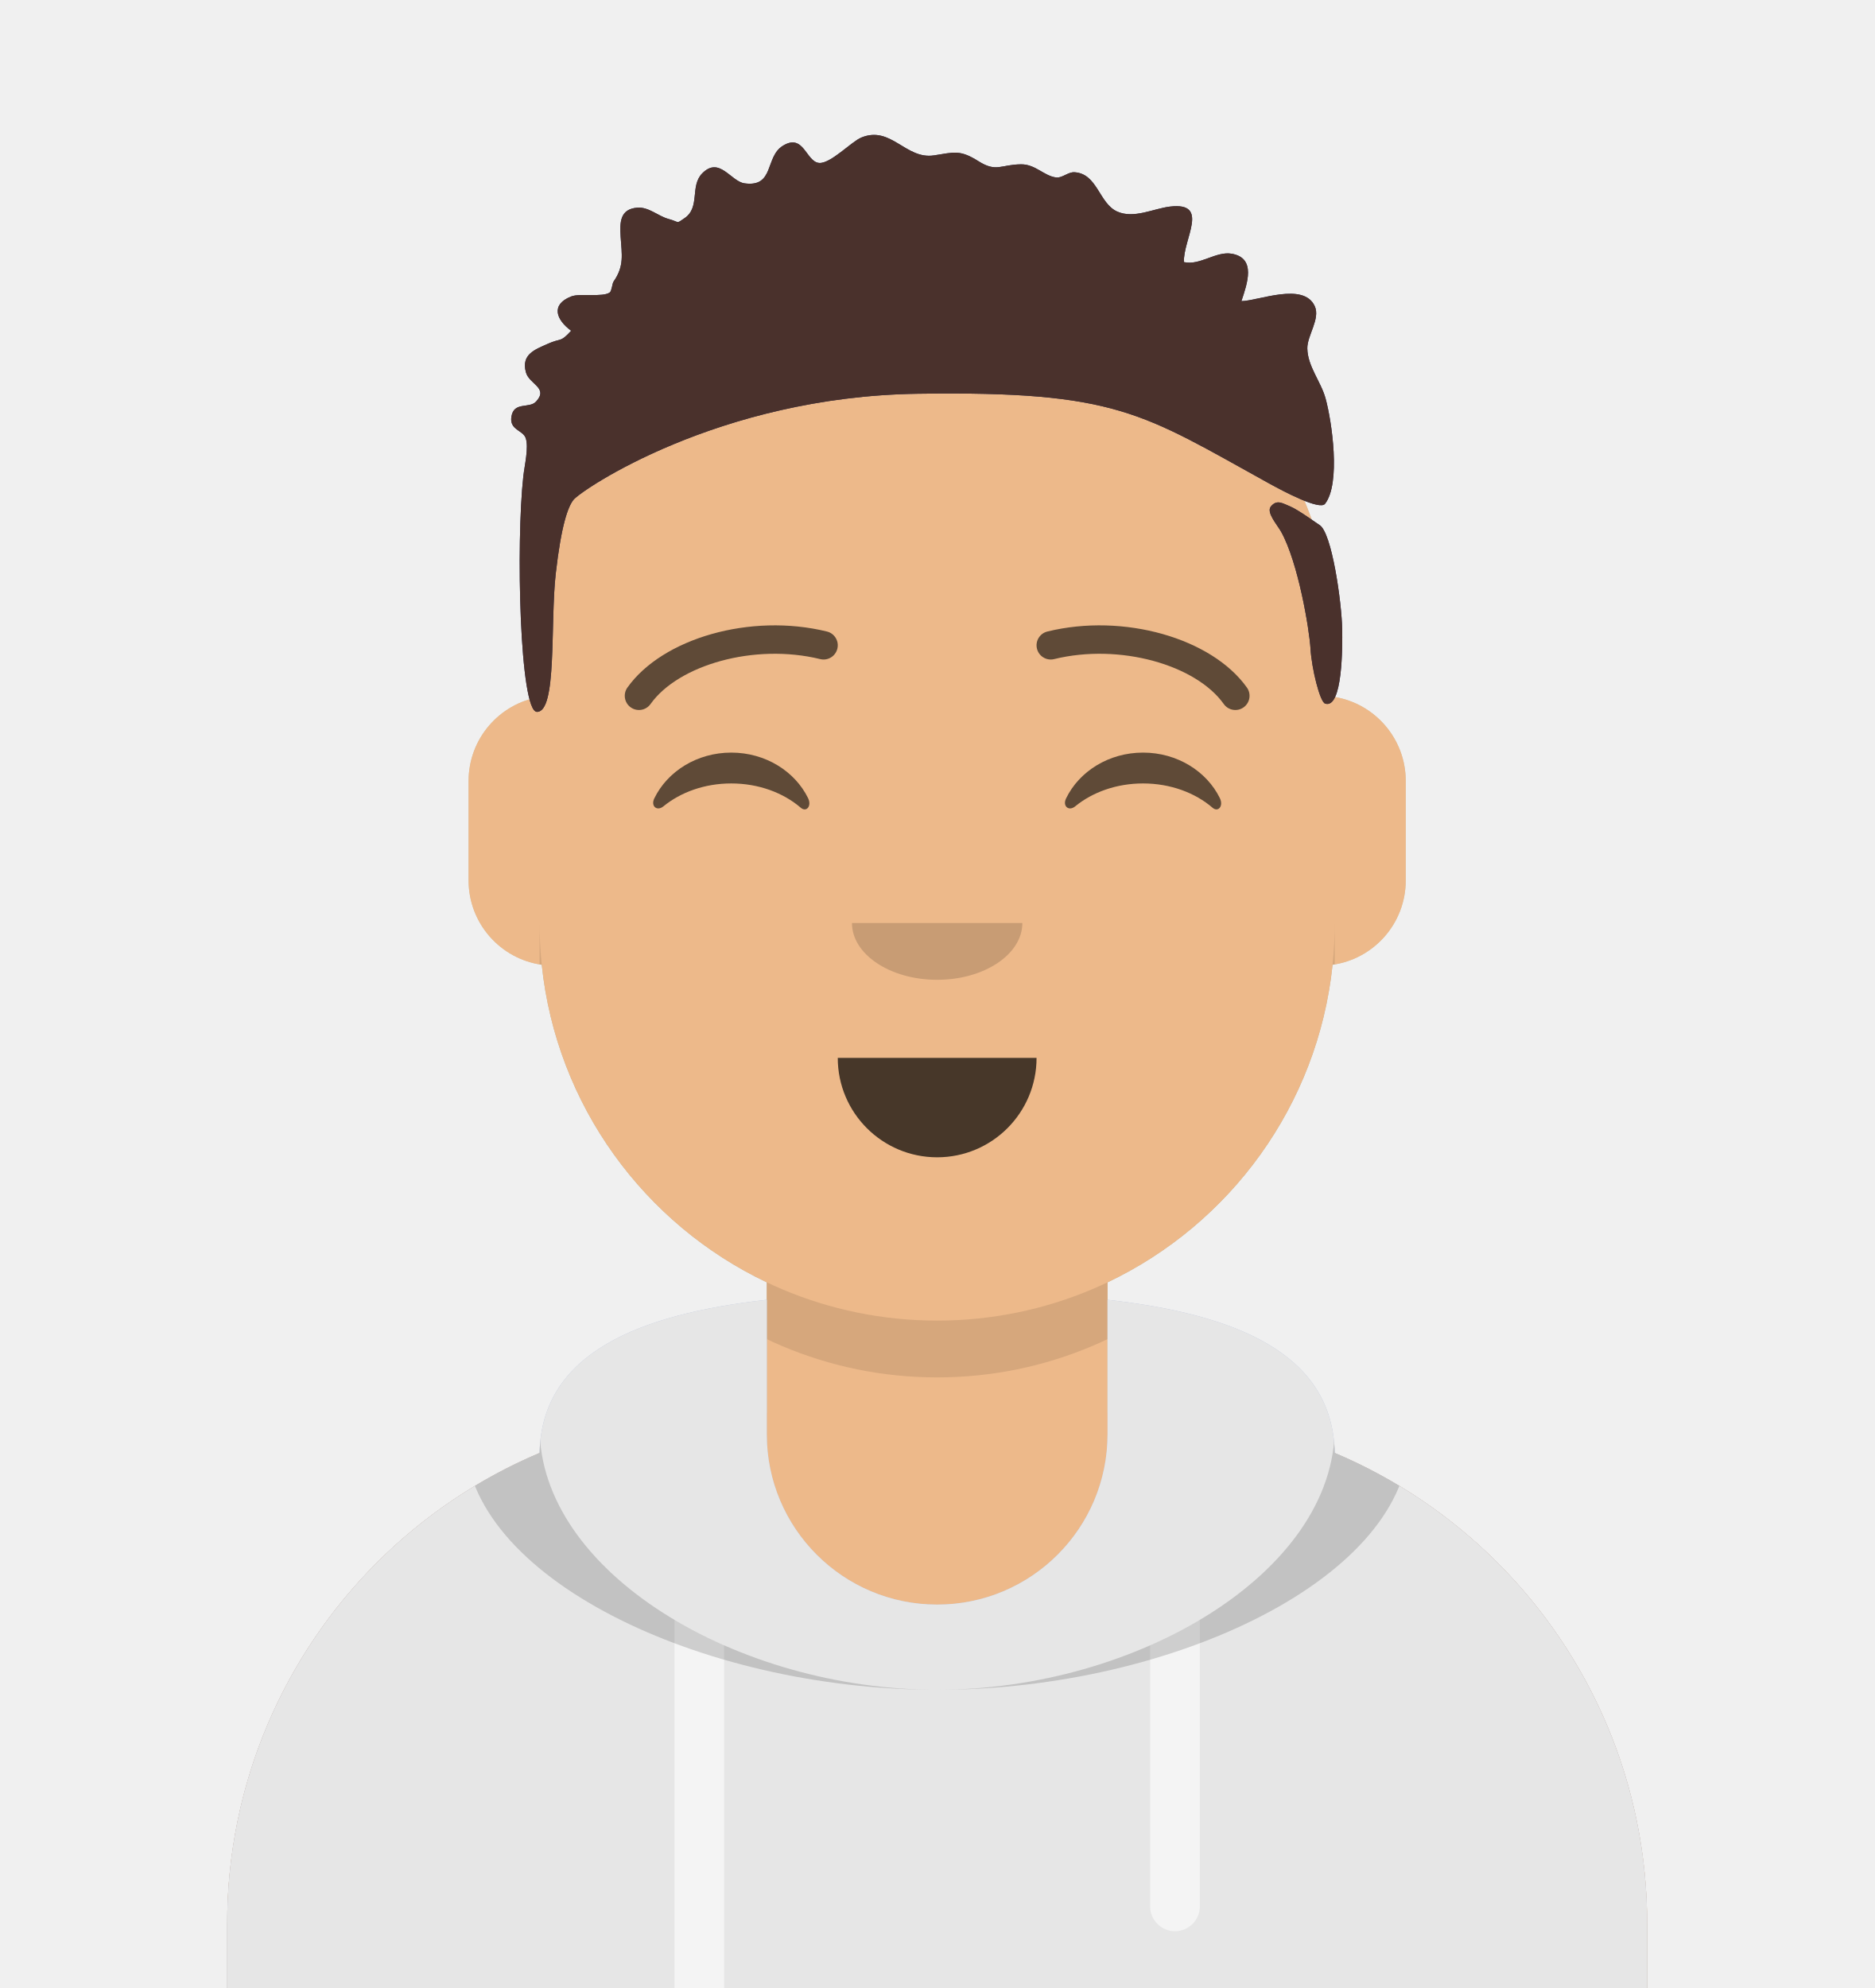
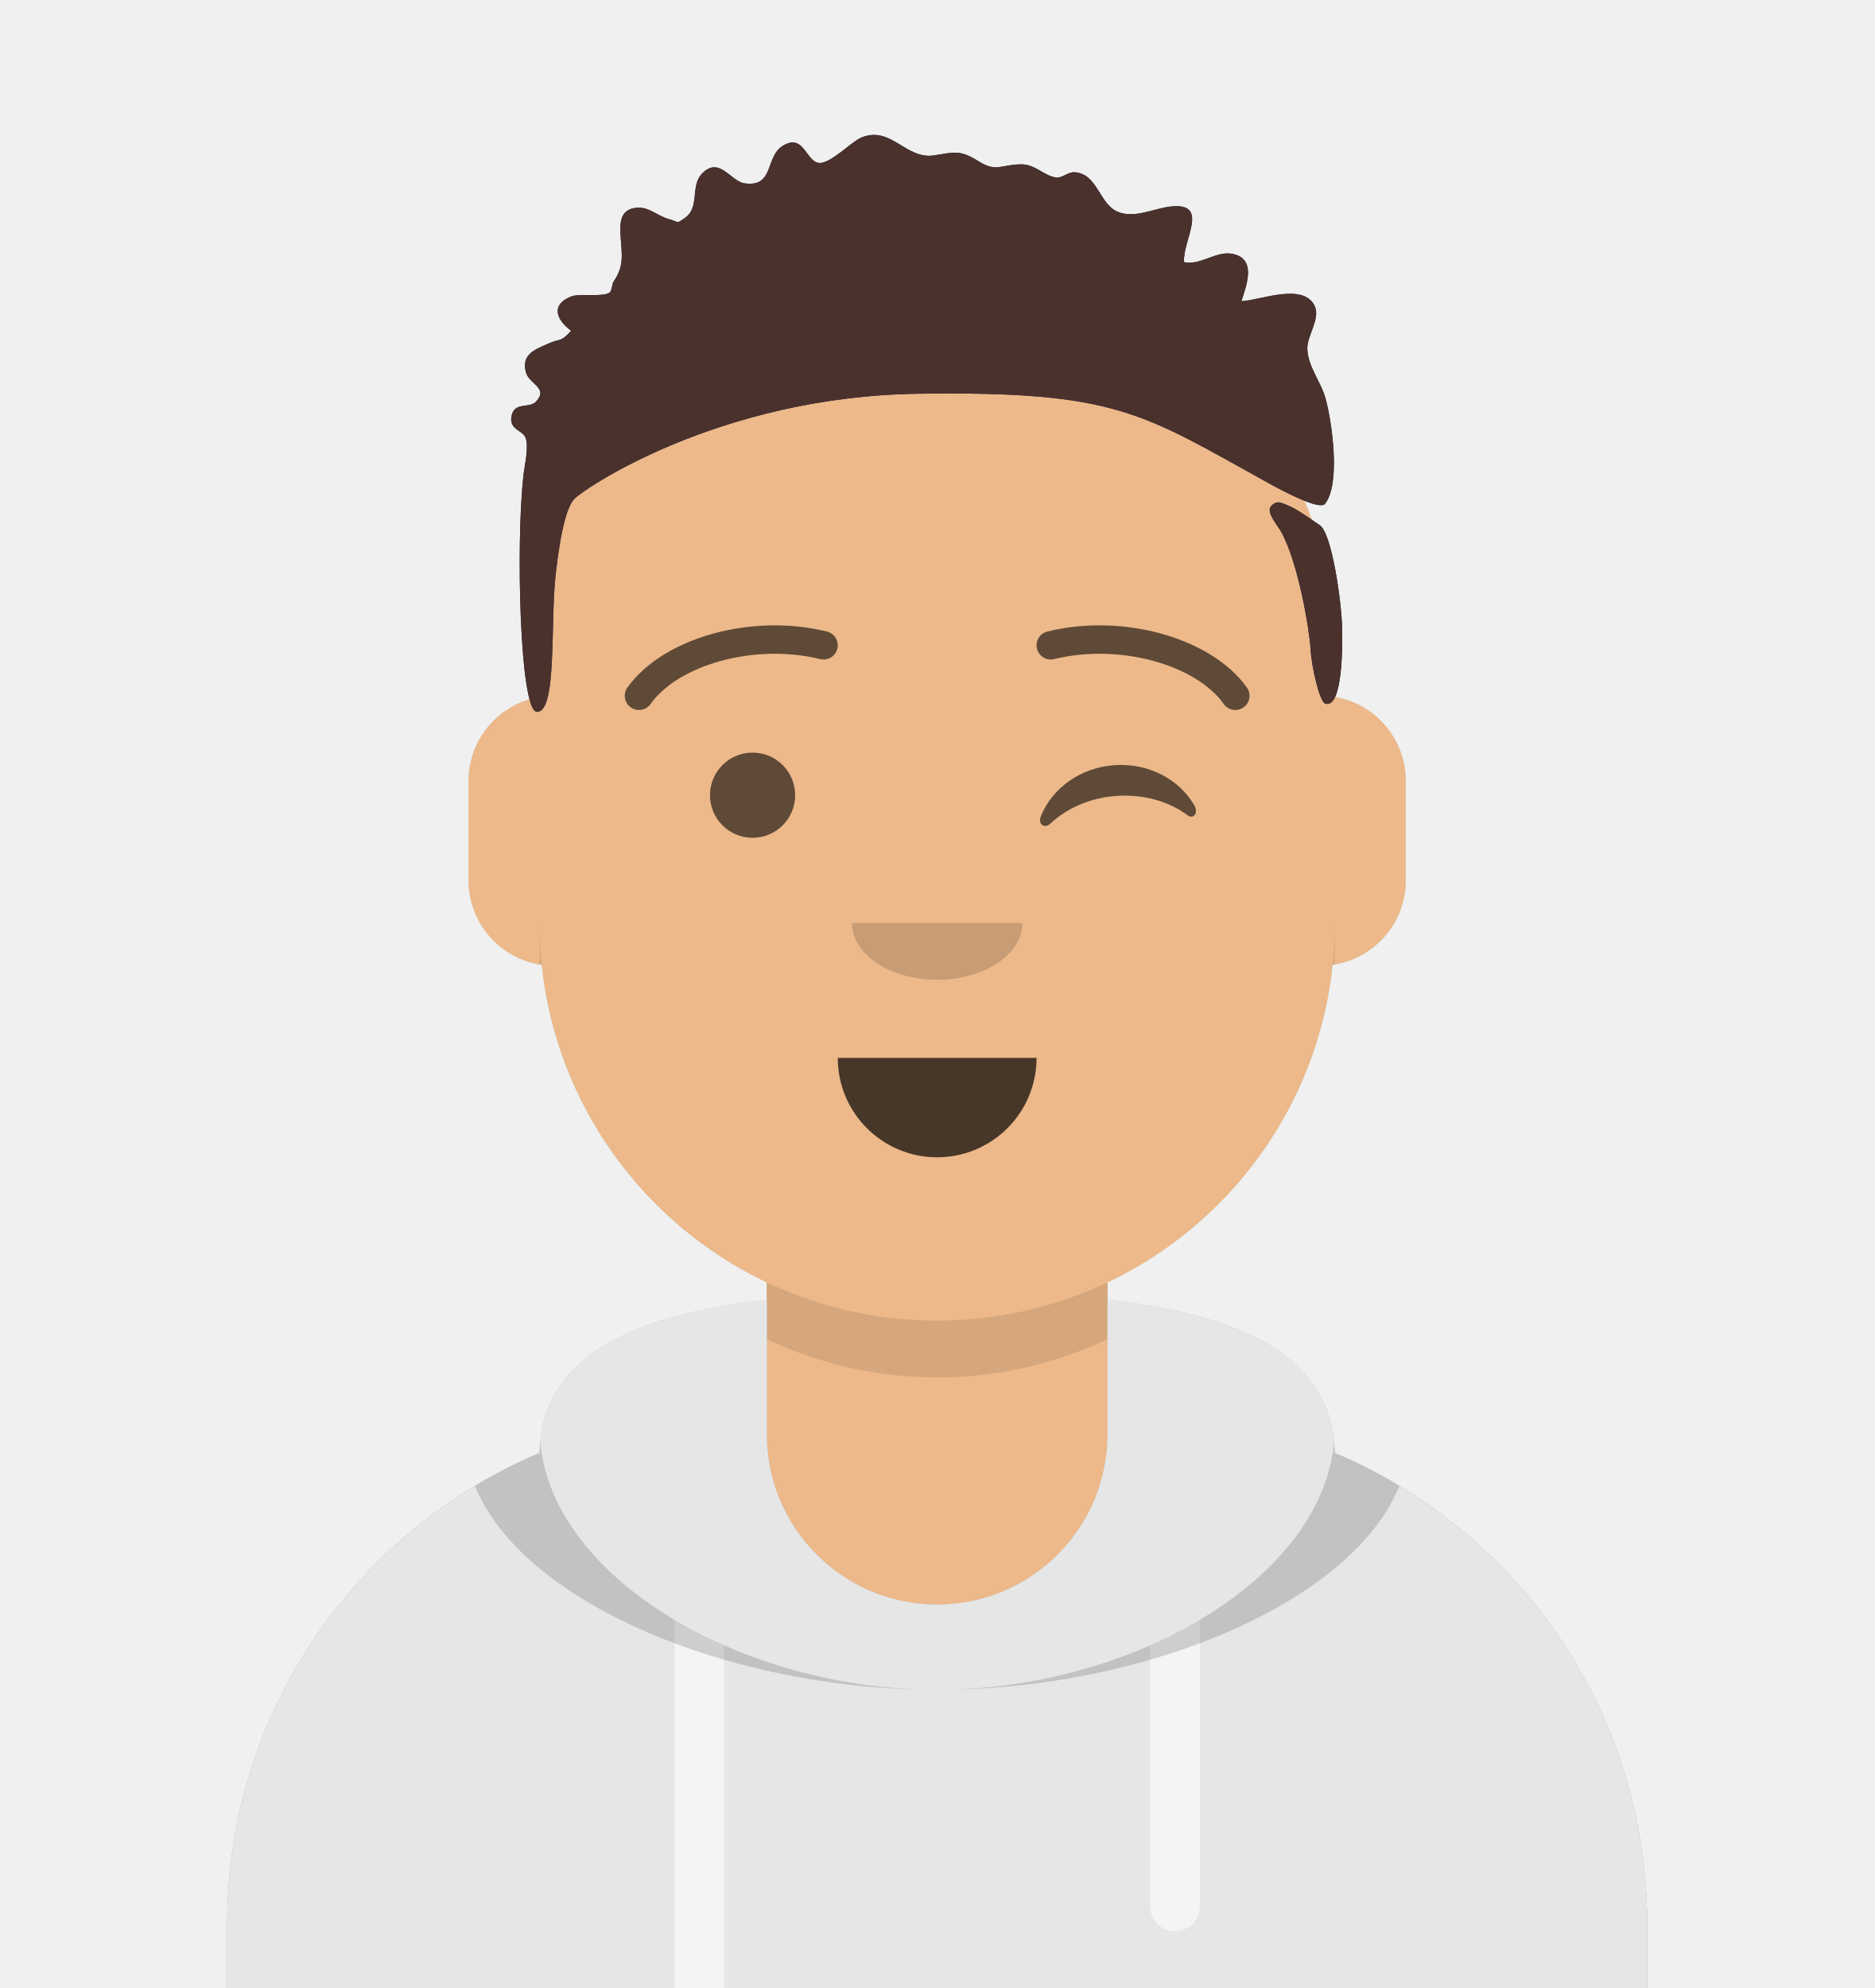
<svg xmlns="http://www.w3.org/2000/svg" xmlns:xlink="http://www.w3.org/1999/xlink" width="264px" height="280px" viewBox="0 0 264 280" version="1.1">
  <defs>
    <circle id="react-path-1" cx="120" cy="120" r="120" />
    <path d="M12,160 C12,226.274 65.726,280 132,280 C198.274,280 252,226.274 252,160 L264,160 L264,-1.42108547e-14 L-3.19744231e-14,-1.42108547e-14 L-3.19744231e-14,160 L12,160 Z" id="react-path-2" />
    <path d="M124,144.611 L124,163 L128,163 L128,163 C167.765,163 200,195.235 200,235 L200,244 L0,244 L0,235 C-4.86974701e-15,195.235 32.235,163 72,163 L72,163 L76,163 L76,144.611 C58.763,136.422 46.372,119.687 44.305,99.881 C38.48,99.058 34,94.052 34,88 L34,74 C34,68.054 38.325,63.118 44,62.166 L44,56 L44,56 C44,25.072 69.072,5.68137151e-15 100,0 L100,0 L100,0 C130.928,-5.68137151e-15 156,25.072 156,56 L156,62.166 C161.675,63.118 166,68.054 166,74 L166,88 C166,94.052 161.52,99.058 155.695,99.881 C153.628,119.687 141.237,136.422 124,144.611 Z" id="react-path-3" />
  </defs>
  <g id="Avataaar" stroke="none" stroke-width="1" fill="none" fill-rule="evenodd">
    <g transform="translate(-825, -1100)" id="Avataaar/Circle">
      <g transform="translate(825, 1100)">
        <g id="Mask" />
        <g id="Avataaar" stroke-width="1" fill-rule="evenodd" mask="url(#react-mask-5)">
          <g id="Body" transform="translate(32, 36)">
            <mask id="react-mask-6" fill="white">
              <use xlink:href="#react-path-3" />
            </mask>
            <use fill="#D0C6AC" xlink:href="#react-path-3" />
            <g id="Skin/👶🏽-03-Brown" mask="url(#react-mask-6)" fill="#EDB98A">
              <g transform="translate(0, 0)" id="Color">
                <rect x="0" y="0" width="264" height="280" />
              </g>
            </g>
            <path d="M156,79 L156,102 C156,132.928 130.928,158 100,158 C69.072,158 44,132.928 44,102 L44,79 L44,94 C44,124.928 69.072,150 100,150 C130.928,150 156,124.928 156,94 L156,79 Z" id="Neck-Shadow" fill-opacity="0.1" fill="#000000" mask="url(#react-mask-6)" />
          </g>
          <g id="Clothing/Hoodie" transform="translate(0, 170)">
            <defs>
-               <path d="M108,13.071 C90.081,15.076 76.28,20.552 76.004,34.645 C50.146,45.568 32,71.165 32,100.999 L32,100.999 L32,110 L232,110 L232,100.999 C232,71.165 213.854,45.568 187.996,34.645 C187.72,20.552 173.919,15.076 156,13.071 L156,32 L156,32 C156,45.255 145.255,56 132,56 L132,56 C118.745,56 108,45.255 108,32 L108,13.071 Z" id="react-path-369" />
+               <path d="M108,13.071 C90.081,15.076 76.28,20.552 76.004,34.645 C50.146,45.568 32,71.165 32,100.999 L32,100.999 L32,110 L232,110 L232,100.999 C232,71.165 213.854,45.568 187.996,34.645 C187.72,20.552 173.919,15.076 156,13.071 L156,32 L156,32 C156,45.255 145.255,56 132,56 L132,56 C118.745,56 108,45.255 108,32 L108,13.071 Z" id="react-path-7" />
            </defs>
-             <mask id="react-mask-370" fill="white">
-               <use xlink:href="#react-path-369" />
+             <mask id="react-mask-8" fill="white">
+               <use xlink:href="#react-path-7" />
            </mask>
-             <use id="Hoodie" fill="#B7C1DB" fill-rule="evenodd" xlink:href="#react-path-369" />
-             <g id="Color/Palette/Gray-01" mask="url(#react-mask-370)" fill-rule="evenodd" fill="#E6E6E6">
+             <use id="Hoodie" fill="#B7C1DB" fill-rule="evenodd" xlink:href="#react-path-7" />
+             <g id="Color/Palette/Gray-01" mask="url(#react-mask-8)" fill-rule="evenodd" fill="#E6E6E6">
              <rect id="🖍Color" x="0" y="0" width="264" height="110" />
            </g>
-             <path d="M102,61.739 L102,110 L95,110 L95,58.15 C97.204,59.46 99.547,60.661 102,61.739 Z M169,58.15 L169,98.5 C169,100.433 167.433,102 165.5,102 C163.567,102 162,100.433 162,98.5 L162,61.739 C164.453,60.661 166.796,59.46 169,58.15 Z" id="Straps" fill="#F4F4F4" fill-rule="evenodd" mask="url(#react-mask-370)" />
-             <path d="M90.96,12.724 C75.909,15.571 65.5,21.243 65.5,32.308 C65.5,52.02 98.538,68 132,68 C165.462,68 198.5,52.02 198.5,32.308 C198.5,21.243 188.091,15.571 173.04,12.724 C182.125,16.074 188,21.706 188,31.077 C188,51.469 160.179,68 132,68 C103.821,68 76,51.469 76,31.077 C76,21.706 81.875,16.074 90.96,12.724 Z" id="Shadow" fill-opacity="0.16" fill="#000000" fill-rule="evenodd" mask="url(#react-mask-370)" />
+             <path d="M102,61.739 L102,110 L95,110 L95,58.15 C97.204,59.46 99.547,60.661 102,61.739 Z M169,58.15 L169,98.5 C169,100.433 167.433,102 165.5,102 C163.567,102 162,100.433 162,98.5 L162,61.739 C164.453,60.661 166.796,59.46 169,58.15 Z" id="Straps" fill="#F4F4F4" fill-rule="evenodd" mask="url(#react-mask-8)" />
+             <path d="M90.96,12.724 C75.909,15.571 65.5,21.243 65.5,32.308 C65.5,52.02 98.538,68 132,68 C165.462,68 198.5,52.02 198.5,32.308 C198.5,21.243 188.091,15.571 173.04,12.724 C182.125,16.074 188,21.706 188,31.077 C188,51.469 160.179,68 132,68 C103.821,68 76,51.469 76,31.077 C76,21.706 81.875,16.074 90.96,12.724 Z" id="Shadow" fill-opacity="0.16" fill="#000000" fill-rule="evenodd" mask="url(#react-mask-8)" />
          </g>
          <g id="Face" transform="translate(76, 82)" fill="#000000">
            <g id="Mouth/Default" transform="translate(2, 52)" fill-opacity="0.7">
              <path d="M40,15 C40,22.732 46.268,29 54,29 L54,29 C61.732,29 68,22.732 68,15" id="Mouth" />
            </g>
            <g id="Nose/Default" transform="translate(28, 40)" fill-opacity="0.16">
              <path d="M16,8 C16,12.418 21.373,16 28,16 L28,16 C34.627,16 40,12.418 40,8" id="Nose" />
            </g>
-             <g id="Eyes/Happy-😁" transform="translate(0, 8)" fill-opacity="0.6">
-               <path d="M16.16,22.447 C18.007,18.649 22.164,16 26.998,16 C31.814,16 35.959,18.63 37.815,22.407 C38.367,23.529 37.582,24.447 36.791,23.767 C34.34,21.66 30.859,20.344 26.998,20.344 C23.257,20.344 19.874,21.579 17.438,23.572 C16.547,24.3 15.62,23.558 16.16,22.447 Z" id="Squint" />
-               <path d="M74.16,22.447 C76.007,18.649 80.164,16 84.998,16 C89.814,16 93.959,18.63 95.815,22.407 C96.367,23.529 95.582,24.447 94.791,23.767 C92.34,21.66 88.859,20.344 84.998,20.344 C81.257,20.344 77.874,21.579 75.438,23.572 C74.547,24.3 73.62,23.558 74.16,22.447 Z" id="Squint" />
+             <g id="Eyes/Wink-😉" transform="translate(0, 8)" fill-opacity="0.6">
+               <circle id="Eye" cx="30" cy="22" r="6" />
+               <path d="M70.412,24.205 C72.259,20.406 76.417,17.758 81.25,17.758 C86.066,17.758 90.211,20.387 92.068,24.165 C92.619,25.287 91.834,26.205 91.043,25.525 C88.592,23.417 85.111,22.101 81.25,22.101 C77.509,22.101 74.126,23.336 71.69,25.329 C70.799,26.058 69.872,25.316 70.412,24.205 Z" id="Winky-Wink" transform="translate(81.25223, 21.75758) rotate(-4) translate(-81.25223, -21.75758) " />
            </g>
            <g id="Eyebrow/Outline/Default" fill-opacity="0.6">
              <g id="I-Browse" transform="translate(12, 6)">
                <path d="M3.63,11.159 C7.545,5.65 18.278,2.561 27.523,4.831 C28.596,5.095 29.679,4.439 29.942,3.366 C30.206,2.293 29.55,1.21 28.477,0.947 C17.74,-1.69 5.312,1.887 0.37,8.841 C-0.27,9.742 -0.059,10.99 0.841,11.63 C1.742,12.27 2.99,12.059 3.63,11.159 Z" id="Eyebrow" fill-rule="nonzero" />
                <path d="M61.63,11.159 C65.545,5.65 76.278,2.561 85.523,4.831 C86.596,5.095 87.679,4.439 87.942,3.366 C88.206,2.293 87.55,1.21 86.477,0.947 C75.74,-1.69 63.312,1.887 58.37,8.841 C57.73,9.742 57.941,10.99 58.841,11.63 C59.742,12.27 60.99,12.059 61.63,11.159 Z" id="Eyebrow" fill-rule="nonzero" transform="translate(73.00015, 6.039198) scale(-1, 1) translate(-73.00015, -6.039198) " />
              </g>
            </g>
          </g>
          <g id="Top" stroke-width="1" fill-rule="evenodd">
            <defs>
-               <rect id="react-path-291" x="0" y="0" width="264" height="280" />
-               <path d="M65.18,77.737 C67.363,76.105 80.407,75.479 82.758,74.089 C83.492,73.655 84.061,73.216 84.5,72.78 C84.939,73.216 85.509,73.655 86.242,74.089 C88.593,75.479 101.637,76.105 103.82,77.737 C106.03,79.391 107.644,83.185 107.467,86.151 C107.255,89.71 103.361,98.203 93.672,99.181 C91.558,96.828 88.237,95.31 84.5,95.31 C80.763,95.31 77.442,96.828 75.328,99.181 C65.639,98.203 61.745,89.71 61.533,86.151 C61.357,83.185 62.97,79.391 65.18,77.737 M103.142,94.906 C103.143,94.906 103.145,94.905 103.146,94.905 C103.144,94.905 103.143,94.906 103.142,94.906 M65.845,94.901 C65.849,94.903 65.857,94.906 65.862,94.908 C65.857,94.906 65.851,94.903 65.845,94.901 M144.863,55.985 C144.474,50.03 143.278,44.152 142.234,38.286 C141.953,36.707 140.424,26 139.735,26 C139.502,35.109 138.702,44.08 137.67,53.139 C137.361,55.848 137.038,58.556 136.825,61.274 C136.654,63.47 136.96,66.122 136.428,68.246 C135.749,70.952 132.348,73.478 129.703,74.411 C123.103,76.737 117.598,67.108 111.961,64.291 C104.643,60.635 92.064,59.764 84.582,64.53 C76.936,59.764 64.357,60.635 57.039,64.291 C51.402,67.108 45.897,76.737 39.297,74.411 C36.652,73.478 33.25,70.952 32.572,68.246 C32.04,66.122 32.346,63.47 32.175,61.274 C31.962,58.556 31.639,55.848 31.33,53.139 C30.298,44.08 29.497,35.109 29.265,26 C28.576,26 27.047,36.707 26.766,38.286 C25.722,44.152 24.526,50.03 24.138,55.985 C23.739,62.105 24.215,68.167 25.47,74.163 C26.069,77.028 26.769,79.876 27.519,82.704 C28.353,85.847 27.199,91.966 27.572,95.192 C28.279,101.296 31.154,113.2 34.383,118.451 C35.944,120.989 37.773,122.574 39.816,124.619 C41.783,126.588 42.604,129.64 44.726,131.737 C48.682,135.645 54.446,137.971 60.366,138.543 C65.677,143.05 74.506,146 84.5,146 C94.495,146 103.323,143.05 108.635,138.543 C114.554,137.971 120.318,135.645 124.274,131.737 C126.396,129.64 127.217,126.588 129.184,124.619 C131.226,122.574 133.056,120.989 134.617,118.451 C137.846,113.2 140.721,101.296 141.428,95.192 C141.801,91.966 140.647,85.847 141.481,82.704 C142.232,79.876 142.931,77.028 143.531,74.163 C144.785,68.167 145.261,62.105 144.863,55.985 Z" id="react-path-292" />
-               <path d="M185.832,73.929 C187.589,74.917 188.98,84.828 189.048,88.618 C189.09,90.956 189.127,99.874 186.654,99.103 C185.901,98.868 184.752,94.147 184.588,91.384 C184.425,88.621 182.855,79.22 180.447,74.895 C179.896,73.906 178.321,72.171 179.002,71.335 C179.846,70.298 180.666,70.9 181.697,71.315 C182.812,71.764 185.634,73.818 185.832,73.929 Z M186.637,70.957 C185.891,71.919 180.796,69.218 178.671,68.044 C160.826,58.184 157.362,55.049 129.246,55.458 C101.13,55.867 81.867,69.04 80.784,70.387 C80.03,71.325 79.068,73.828 78.276,80.801 C77.485,87.773 78.495,100.278 75.63,100.263 C73.192,100.25 72.661,76.477 73.714,67.046 C73.875,65.598 74.498,63.008 74.047,61.706 C73.653,60.568 71.725,60.571 72.033,58.675 C72.383,56.517 74.558,57.589 75.506,56.557 C77.301,54.603 74.532,54.14 74.073,52.431 C73.391,49.889 75.363,49.234 77.14,48.431 C79.106,47.544 78.85,48.323 80.446,46.585 C78.315,45.022 77.544,42.894 80.462,41.752 C81.702,41.267 84.927,41.909 85.898,41.18 C86.151,40.99 86.251,39.901 86.407,39.678 C87.958,37.459 87.576,35.853 87.418,33.362 C87.289,31.324 87.306,29.453 89.747,29.25 C91.375,29.114 92.699,30.444 94.158,30.836 C95.777,31.271 95.169,31.588 96.437,30.715 C98.663,29.182 97.148,26.194 98.913,24.412 C101.336,21.966 102.924,25.551 104.869,25.822 C109.091,26.41 107.736,22.122 110.236,20.55 C113.224,18.674 113.513,22.801 115.379,22.948 C116.996,23.075 119.908,19.955 121.317,19.373 C125.5,17.647 127.572,22.504 131.554,21.884 C134.443,21.435 135.223,21.068 137.831,22.712 C140.362,24.307 140.963,23.166 143.829,23.144 C145.854,23.128 147.094,24.82 148.788,24.997 C149.632,25.085 150.441,24.205 151.348,24.26 C154.585,24.457 154.79,28.643 157.362,29.796 C159.712,30.849 162.474,29.369 164.807,29.095 C170.497,28.428 166.6,33.743 166.761,36.915 C168.994,37.436 171.262,35.351 173.485,35.735 C176.987,36.339 175.665,39.968 174.853,42.414 C177.28,42.371 183.613,39.678 185.185,43.122 C185.995,44.898 184.107,47.269 184.138,49.074 C184.181,51.616 186.049,53.719 186.709,56.124 C187.601,59.371 188.872,68.074 186.637,70.957 Z" id="react-path-293" />
+               <rect id="react-path-47" x="0" y="0" width="264" height="280" />
+               <path d="M65.18,77.737 C67.363,76.105 80.407,75.479 82.758,74.089 C83.492,73.655 84.061,73.216 84.5,72.78 C84.939,73.216 85.509,73.655 86.242,74.089 C88.593,75.479 101.637,76.105 103.82,77.737 C106.03,79.391 107.644,83.185 107.467,86.151 C107.255,89.71 103.361,98.203 93.672,99.181 C91.558,96.828 88.237,95.31 84.5,95.31 C80.763,95.31 77.442,96.828 75.328,99.181 C65.639,98.203 61.745,89.71 61.533,86.151 C61.357,83.185 62.97,79.391 65.18,77.737 M103.142,94.906 C103.143,94.906 103.145,94.905 103.146,94.905 C103.144,94.905 103.143,94.906 103.142,94.906 M65.845,94.901 C65.849,94.903 65.857,94.906 65.862,94.908 C65.857,94.906 65.851,94.903 65.845,94.901 M144.863,55.985 C144.474,50.03 143.278,44.152 142.234,38.286 C141.953,36.707 140.424,26 139.735,26 C139.502,35.109 138.702,44.08 137.67,53.139 C137.361,55.848 137.038,58.556 136.825,61.274 C136.654,63.47 136.96,66.122 136.428,68.246 C135.749,70.952 132.348,73.478 129.703,74.411 C123.103,76.737 117.598,67.108 111.961,64.291 C104.643,60.635 92.064,59.764 84.582,64.53 C76.936,59.764 64.357,60.635 57.039,64.291 C51.402,67.108 45.897,76.737 39.297,74.411 C36.652,73.478 33.25,70.952 32.572,68.246 C32.04,66.122 32.346,63.47 32.175,61.274 C31.962,58.556 31.639,55.848 31.33,53.139 C30.298,44.08 29.497,35.109 29.265,26 C28.576,26 27.047,36.707 26.766,38.286 C25.722,44.152 24.526,50.03 24.138,55.985 C23.739,62.105 24.215,68.167 25.47,74.163 C26.069,77.028 26.769,79.876 27.519,82.704 C28.353,85.847 27.199,91.966 27.572,95.192 C28.279,101.296 31.154,113.2 34.383,118.451 C35.944,120.989 37.773,122.574 39.816,124.619 C41.783,126.588 42.604,129.64 44.726,131.737 C48.682,135.645 54.446,137.971 60.366,138.543 C65.677,143.05 74.506,146 84.5,146 C94.495,146 103.323,143.05 108.635,138.543 C114.554,137.971 120.318,135.645 124.274,131.737 C126.396,129.64 127.217,126.588 129.184,124.619 C131.226,122.574 133.056,120.989 134.617,118.451 C137.846,113.2 140.721,101.296 141.428,95.192 C141.801,91.966 140.647,85.847 141.481,82.704 C142.232,79.876 142.931,77.028 143.531,74.163 C144.785,68.167 145.261,62.105 144.863,55.985 Z" id="react-path-48" />
+               <path d="M185.832,73.929 C187.589,74.917 188.98,84.828 189.048,88.618 C189.09,90.956 189.127,99.874 186.654,99.103 C185.901,98.868 184.752,94.147 184.588,91.384 C184.425,88.621 182.855,79.22 180.447,74.895 C179.896,73.906 178.321,72.171 179.002,71.335 C179.846,70.298 180.666,70.9 181.697,71.315 C182.812,71.764 185.634,73.818 185.832,73.929 Z M186.637,70.957 C185.891,71.919 180.796,69.218 178.671,68.044 C160.826,58.184 157.362,55.049 129.246,55.458 C101.13,55.867 81.867,69.04 80.784,70.387 C80.03,71.325 79.068,73.828 78.276,80.801 C77.485,87.773 78.495,100.278 75.63,100.263 C73.192,100.25 72.661,76.477 73.714,67.046 C73.875,65.598 74.498,63.008 74.047,61.706 C73.653,60.568 71.725,60.571 72.033,58.675 C72.383,56.517 74.558,57.589 75.506,56.557 C77.301,54.603 74.532,54.14 74.073,52.431 C73.391,49.889 75.363,49.234 77.14,48.431 C79.106,47.544 78.85,48.323 80.446,46.585 C78.315,45.022 77.544,42.894 80.462,41.752 C81.702,41.267 84.927,41.909 85.898,41.18 C86.151,40.99 86.251,39.901 86.407,39.678 C87.958,37.459 87.576,35.853 87.418,33.362 C87.289,31.324 87.306,29.453 89.747,29.25 C91.375,29.114 92.699,30.444 94.158,30.836 C95.777,31.271 95.169,31.588 96.437,30.715 C98.663,29.182 97.148,26.194 98.913,24.412 C101.336,21.966 102.924,25.551 104.869,25.822 C109.091,26.41 107.736,22.122 110.236,20.55 C113.224,18.674 113.513,22.801 115.379,22.948 C116.996,23.075 119.908,19.955 121.317,19.373 C125.5,17.647 127.572,22.504 131.554,21.884 C134.443,21.435 135.223,21.068 137.831,22.712 C140.362,24.307 140.963,23.166 143.829,23.144 C145.854,23.128 147.094,24.82 148.788,24.997 C149.632,25.085 150.441,24.205 151.348,24.26 C154.585,24.457 154.79,28.643 157.362,29.796 C159.712,30.849 162.474,29.369 164.807,29.095 C170.497,28.428 166.6,33.743 166.761,36.915 C168.994,37.436 171.262,35.351 173.485,35.735 C176.987,36.339 175.665,39.968 174.853,42.414 C177.28,42.371 183.613,39.678 185.185,43.122 C185.995,44.898 184.107,47.269 184.138,49.074 C184.181,51.616 186.049,53.719 186.709,56.124 C187.601,59.371 188.872,68.074 186.637,70.957 Z" id="react-path-49" />
            </defs>
-             <mask id="react-mask-290" fill="white">
-               <use xlink:href="#react-path-291" />
+             <mask id="react-mask-46" fill="white">
+               <use xlink:href="#react-path-47" />
            </mask>
            <g id="Mask" />
-             <g id="Top/Short-Hair/Dreads-01" mask="url(#react-mask-290)">
+             <g id="Top/Short-Hair/Dreads-01" mask="url(#react-mask-46)">
              <g transform="translate(-1, 0)">
                <g id="Hair" stroke-width="1" fill-rule="evenodd" transform="translate(1, 0)">
-                   <mask id="react-mask-289" fill="white">
-                     <use xlink:href="#react-path-293" />
+                   <mask id="react-mask-45" fill="white">
+                     <use xlink:href="#react-path-49" />
                  </mask>
-                   <use id="Dreads-With-Cut" fill="#2E3257" xlink:href="#react-path-293" />
-                   <g id="Skin/👶🏽-03-Brown" mask="url(#react-mask-289)" fill="#4A312C">
+                   <use id="Dreads-With-Cut" fill="#2E3257" xlink:href="#react-path-49" />
+                   <g id="Skin/👶🏽-03-Brown" mask="url(#react-mask-45)" fill="#4A312C">
                    <g transform="translate(0, 0) " id="Color">
                      <rect x="0" y="0" width="264" height="280" />
                    </g>
                  </g>
                </g>
              </g>
            </g>
          </g>
        </g>
      </g>
    </g>
  </g>
</svg>
